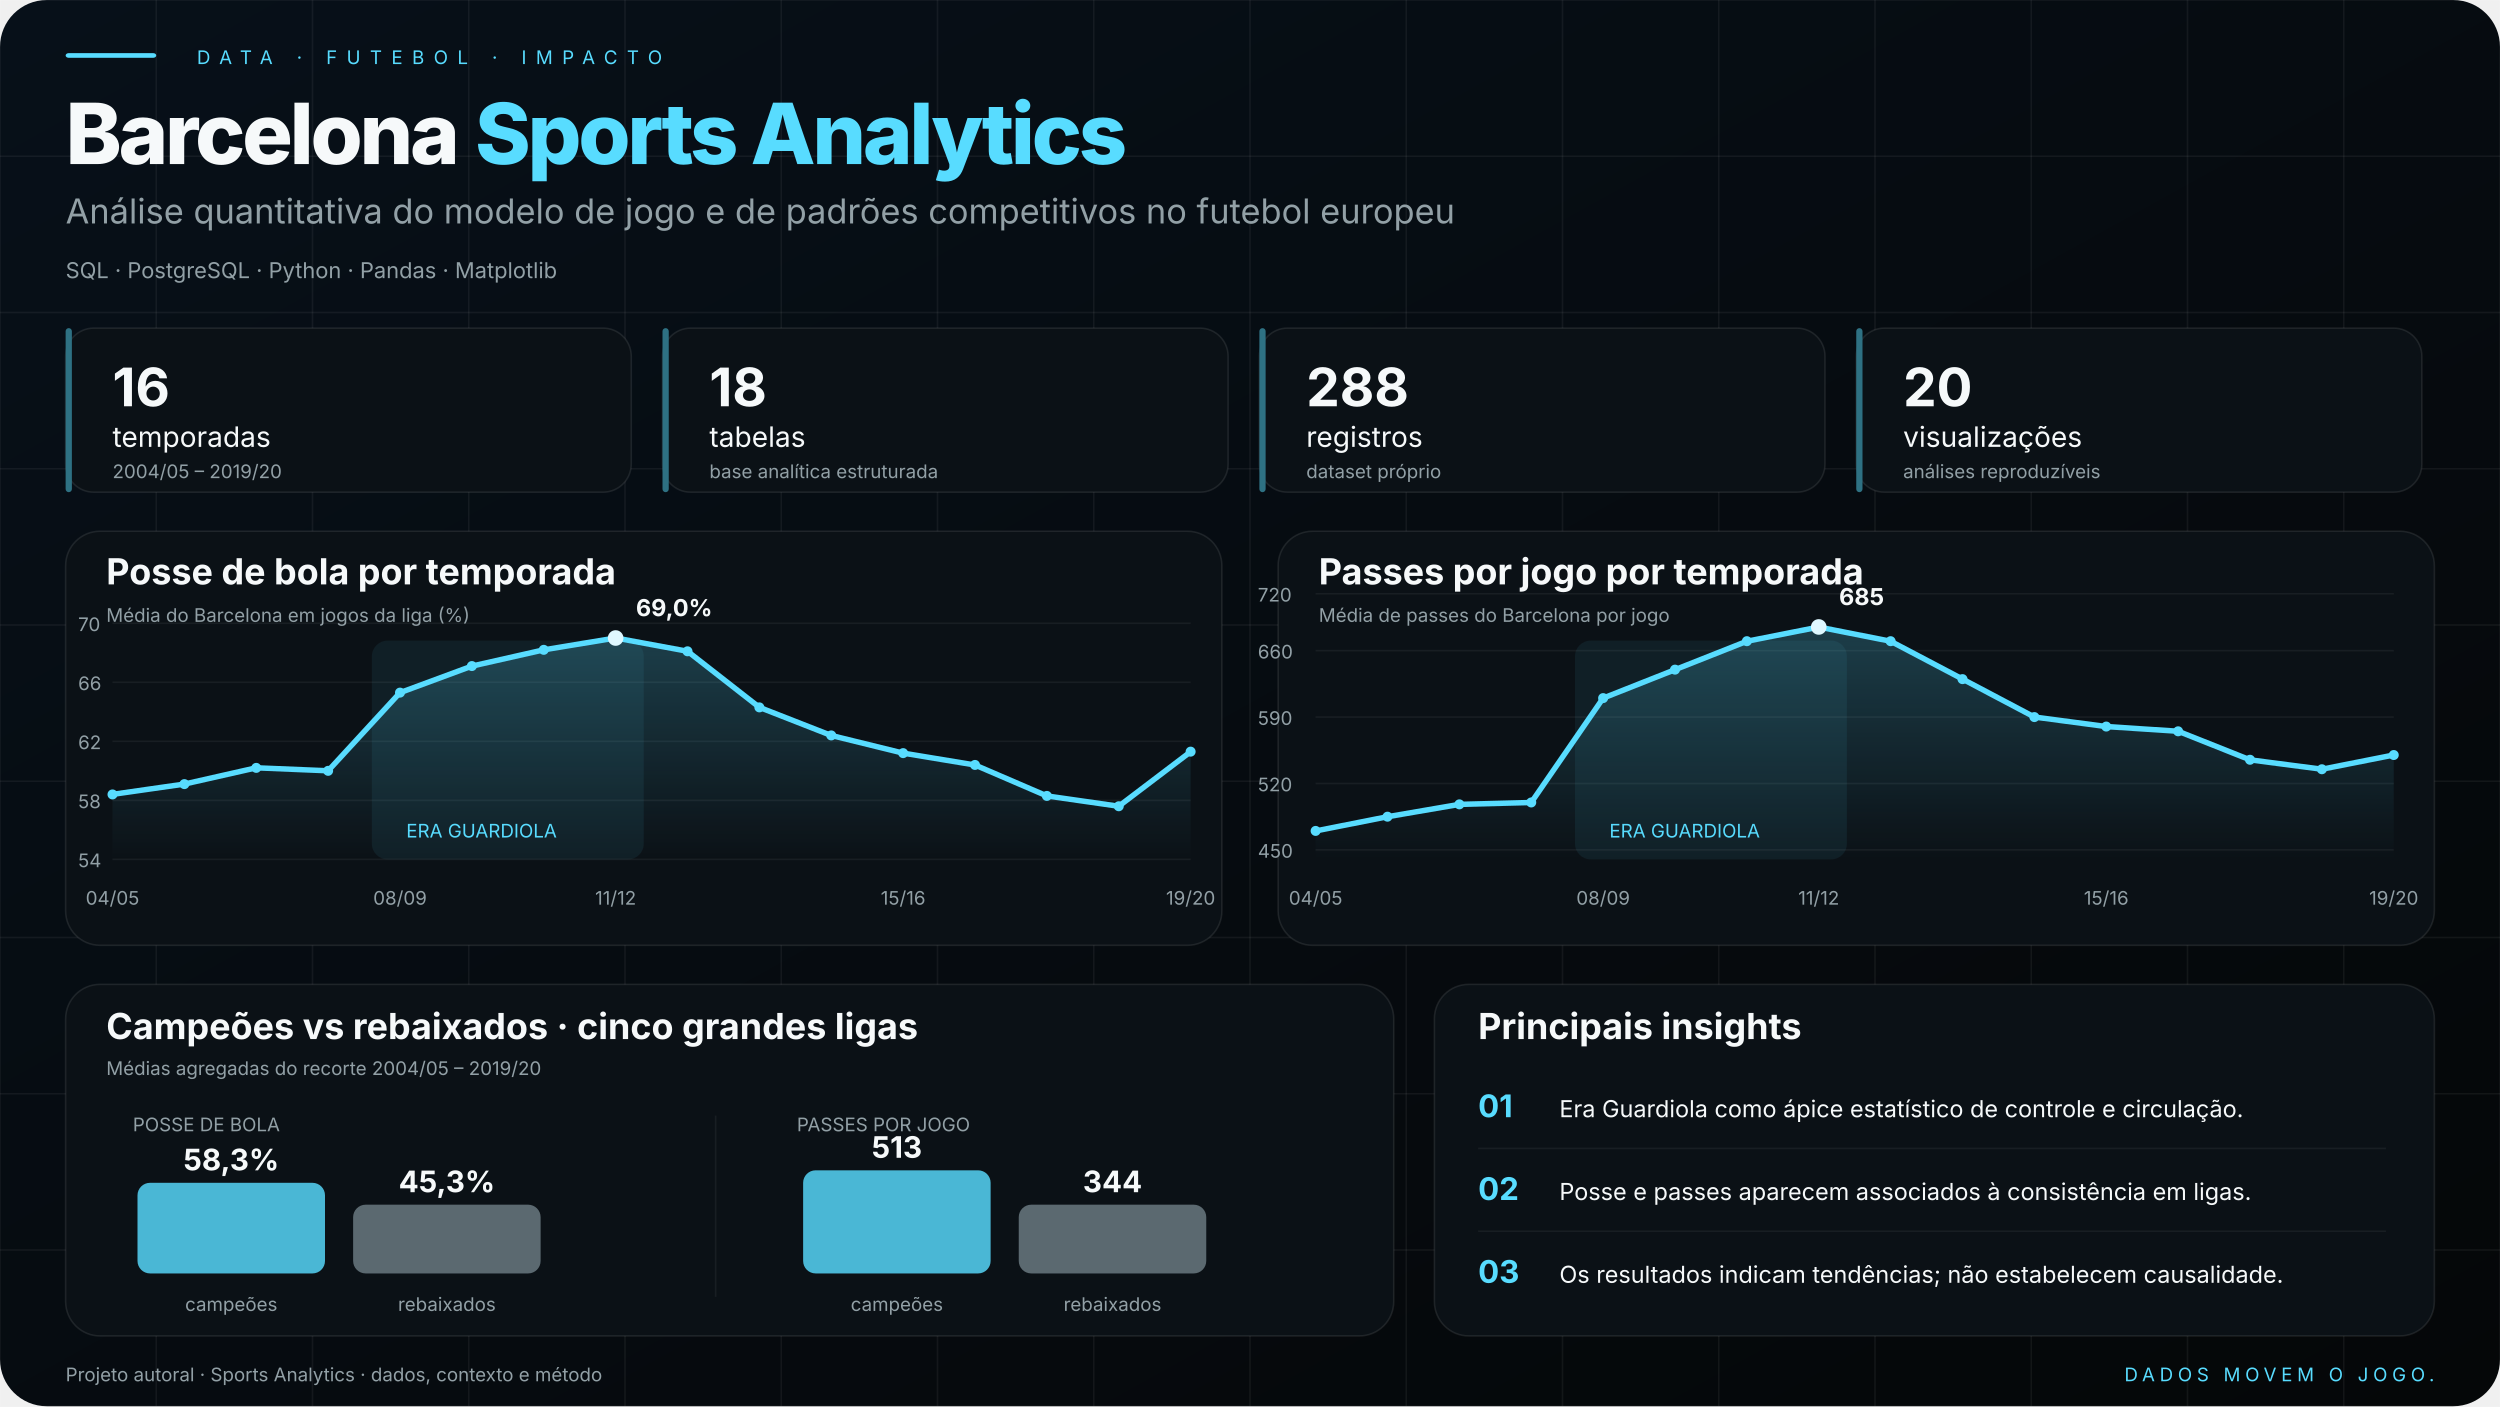
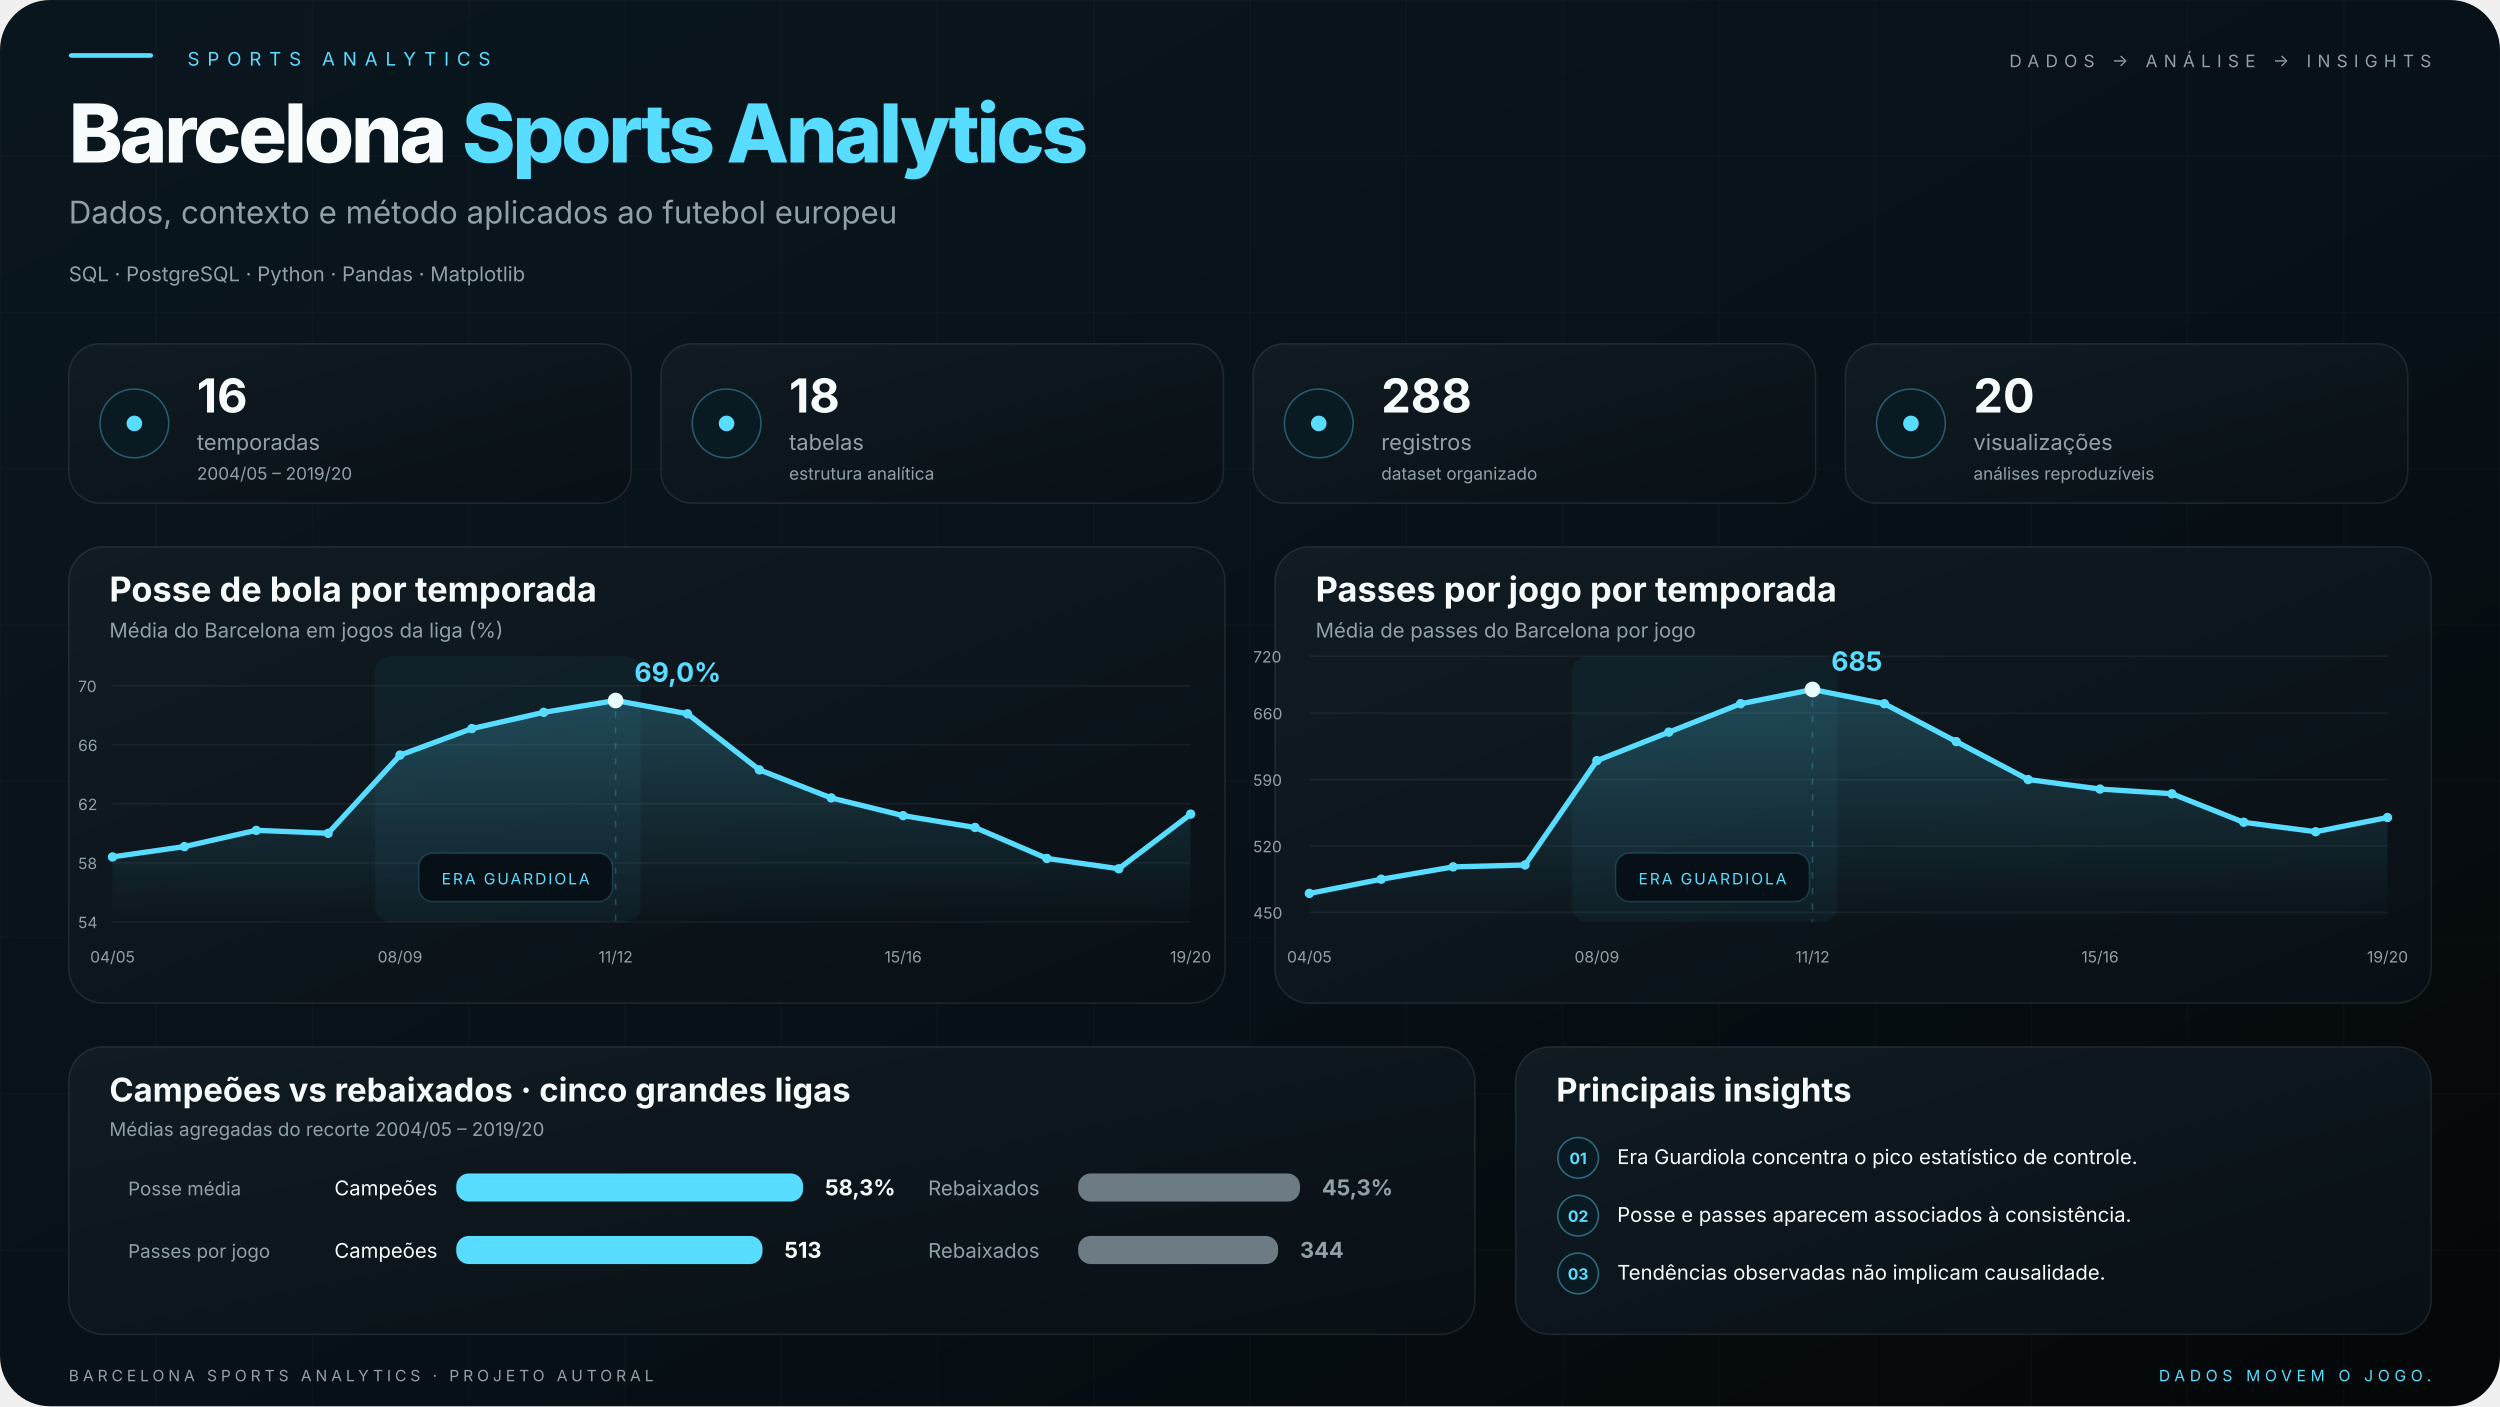
- <svg xmlns="http://www.w3.org/2000/svg" width="1600" height="900" viewBox="0 0 1600 900">
+ <svg xmlns="http://www.w3.org/2000/svg" class="barca-dashboard-svg" viewBox="0 0 1600 900">
  <defs>
    <linearGradient id="bg" x1="0" y1="0" x2="1" y2="1">
-       <stop stop-color="#071019" />
+       <stop stop-color="#0a161e" />
+       <stop offset=".6" stop-color="#071016" />
      <stop offset="1" stop-color="#050708" />
    </linearGradient>
-     <linearGradient id="fade" x1="0" y1="0" x2="0" y2="1">
+     <linearGradient id="card" x1="0" y1="0" x2="1" y2="1">
+       <stop stop-color="#101b22" />
+       <stop offset="1" stop-color="#091015" />
+     </linearGradient>
+     <linearGradient id="area" x1="0" y1="0" x2="0" y2="1">
      <stop stop-color="#58dcff" stop-opacity=".22" />
      <stop offset="1" stop-color="#58dcff" stop-opacity="0" />
    </linearGradient>
-     <style>.t{font-family:Inter,Arial,sans-serif;fill:#f6f9fa}.m{font-family:Inter,Arial,sans-serif;fill:#92a0a6}.c{font-family:Inter,Arial,sans-serif;fill:#58dcff}.card{fill:#0b1116;stroke:#fff;stroke-opacity:.09}.g{stroke:#fff;stroke-opacity:.055}.xs{font-size:12px}.sm{font-size:14px}.h2{font-size:23px;font-weight:650}.h1{font-size:54px;font-weight:760;letter-spacing:-2px}.k{font-size:34px;font-weight:700}</style>
+     <style>.t{font-family:Inter,-apple-system,BlinkMacSystemFont,"Segoe UI",Arial,sans-serif;fill:#f7fbfc}.m{font-family:Inter,-apple-system,BlinkMacSystemFont,"Segoe UI",Arial,sans-serif;fill:#91a0a7}.c{font-family:Inter,-apple-system,BlinkMacSystemFont,"Segoe UI",Arial,sans-serif;fill:#58dcff}.g{stroke:#fff;stroke-opacity:.052}.card{fill:url(#card);stroke:#fff;stroke-opacity:.09}</style>
  </defs>
-   <rect width="1600" height="900" rx="30" fill="url(#bg)" />
-   <line class="g" x1="0" y1="0" x2="0" y2="900" />
-   <line class="g" x1="100" y1="0" x2="100" y2="900" />
-   <line class="g" x1="200" y1="0" x2="200" y2="900" />
-   <line class="g" x1="300" y1="0" x2="300" y2="900" />
-   <line class="g" x1="400" y1="0" x2="400" y2="900" />
-   <line class="g" x1="500" y1="0" x2="500" y2="900" />
-   <line class="g" x1="600" y1="0" x2="600" y2="900" />
-   <line class="g" x1="700" y1="0" x2="700" y2="900" />
-   <line class="g" x1="800" y1="0" x2="800" y2="900" />
-   <line class="g" x1="900" y1="0" x2="900" y2="900" />
-   <line class="g" x1="1000" y1="0" x2="1000" y2="900" />
-   <line class="g" x1="1100" y1="0" x2="1100" y2="900" />
-   <line class="g" x1="1200" y1="0" x2="1200" y2="900" />
-   <line class="g" x1="1300" y1="0" x2="1300" y2="900" />
-   <line class="g" x1="1400" y1="0" x2="1400" y2="900" />
-   <line class="g" x1="1500" y1="0" x2="1500" y2="900" />
-   <line class="g" x1="1600" y1="0" x2="1600" y2="900" />
-   <line class="g" x1="0" y1="0" x2="1600" y2="0" />
-   <line class="g" x1="0" y1="100" x2="1600" y2="100" />
-   <line class="g" x1="0" y1="200" x2="1600" y2="200" />
-   <line class="g" x1="0" y1="300" x2="1600" y2="300" />
-   <line class="g" x1="0" y1="400" x2="1600" y2="400" />
-   <line class="g" x1="0" y1="500" x2="1600" y2="500" />
-   <line class="g" x1="0" y1="600" x2="1600" y2="600" />
-   <line class="g" x1="0" y1="700" x2="1600" y2="700" />
-   <line class="g" x1="0" y1="800" x2="1600" y2="800" />
-   <line class="g" x1="0" y1="900" x2="1600" y2="900" />
-   <rect x="42" y="34" width="58" height="3" rx="2" fill="#58dcff" />
-   <text x="126" y="41" class="c xs" letter-spacing="6">DATA · FUTEBOL · IMPACTO</text>
-   <text x="42" y="105" class="t h1">Barcelona <tspan fill="#58dcff">Sports Analytics</tspan>
+   <rect width="1600" height="900" rx="32" fill="url(#bg)" />
+   <g opacity=".28">
+     <line class="g" x1="0" y1="0" x2="0" y2="900" />
+     <line class="g" x1="100" y1="0" x2="100" y2="900" />
+     <line class="g" x1="200" y1="0" x2="200" y2="900" />
+     <line class="g" x1="300" y1="0" x2="300" y2="900" />
+     <line class="g" x1="400" y1="0" x2="400" y2="900" />
+     <line class="g" x1="500" y1="0" x2="500" y2="900" />
+     <line class="g" x1="600" y1="0" x2="600" y2="900" />
+     <line class="g" x1="700" y1="0" x2="700" y2="900" />
+     <line class="g" x1="800" y1="0" x2="800" y2="900" />
+     <line class="g" x1="900" y1="0" x2="900" y2="900" />
+     <line class="g" x1="1000" y1="0" x2="1000" y2="900" />
+     <line class="g" x1="1100" y1="0" x2="1100" y2="900" />
+     <line class="g" x1="1200" y1="0" x2="1200" y2="900" />
+     <line class="g" x1="1300" y1="0" x2="1300" y2="900" />
+     <line class="g" x1="1400" y1="0" x2="1400" y2="900" />
+     <line class="g" x1="1500" y1="0" x2="1500" y2="900" />
+     <line class="g" x1="1600" y1="0" x2="1600" y2="900" />
+     <line class="g" x1="0" y1="0" x2="1600" y2="0" />
+     <line class="g" x1="0" y1="100" x2="1600" y2="100" />
+     <line class="g" x1="0" y1="200" x2="1600" y2="200" />
+     <line class="g" x1="0" y1="300" x2="1600" y2="300" />
+     <line class="g" x1="0" y1="400" x2="1600" y2="400" />
+     <line class="g" x1="0" y1="500" x2="1600" y2="500" />
+     <line class="g" x1="0" y1="600" x2="1600" y2="600" />
+     <line class="g" x1="0" y1="700" x2="1600" y2="700" />
+     <line class="g" x1="0" y1="800" x2="1600" y2="800" />
+     <line class="g" x1="0" y1="900" x2="1600" y2="900" />
+   </g>
+   <rect x="44" y="34" width="54" height="3" rx="2" fill="#58dcff" />
+   <text x="120" y="42" class="c" font-size="12" letter-spacing="5">SPORTS ANALYTICS</text>
+   <text x="44" y="104" class="t" font-size="52" font-weight="760" letter-spacing="-2">Barcelona <tspan fill="#58dcff">Sports Analytics</tspan>
  </text>
-   <text x="42" y="143" class="m" font-size="22">Análise quantitativa do modelo de jogo e de padrões competitivos no futebol europeu</text>
-   <text x="42" y="178" class="m sm">SQL · PostgreSQL · Python · Pandas · Matplotlib</text>
-   <rect class="card" x="42" y="210" width="362" height="105" rx="18" />
-   <rect x="42" y="210" width="4" height="105" rx="2" fill="#2e7183" />
-   <text x="72" y="260" class="t k">16</text>
-   <text x="72" y="286" class="t" font-size="18">temporadas</text>
-   <text x="72" y="306" class="m xs">2004/05 – 2019/20</text>
-   <rect class="card" x="424" y="210" width="362" height="105" rx="18" />
-   <rect x="424" y="210" width="4" height="105" rx="2" fill="#2e7183" />
-   <text x="454" y="260" class="t k">18</text>
-   <text x="454" y="286" class="t" font-size="18">tabelas</text>
-   <text x="454" y="306" class="m xs">base analítica estruturada</text>
-   <rect class="card" x="806" y="210" width="362" height="105" rx="18" />
-   <rect x="806" y="210" width="4" height="105" rx="2" fill="#2e7183" />
-   <text x="836" y="260" class="t k">288</text>
-   <text x="836" y="286" class="t" font-size="18">registros</text>
-   <text x="836" y="306" class="m xs">dataset próprio</text>
-   <rect class="card" x="1188" y="210" width="362" height="105" rx="18" />
-   <rect x="1188" y="210" width="4" height="105" rx="2" fill="#2e7183" />
-   <text x="1218" y="260" class="t k">20</text>
-   <text x="1218" y="286" class="t" font-size="18">visualizações</text>
-   <text x="1218" y="306" class="m xs">análises reproduzíveis</text>
-   <rect class="card" x="42" y="340" width="740" height="265" rx="22" />
-   <text x="68" y="374" class="t h2">Posse de bola por temporada</text>
-   <text x="68" y="398" class="m xs">Média do Barcelona em jogos da liga (%)</text>
-   <line class="g" x1="72" y1="550" x2="762" y2="550" />
-   <text x="50" y="555" class="m xs">54</text>
-   <line class="g" x1="72" y1="512.222" x2="762" y2="512.222" />
-   <text x="50" y="517.222" class="m xs">58</text>
-   <line class="g" x1="72" y1="474.444" x2="762" y2="474.444" />
-   <text x="50" y="479.444" class="m xs">62</text>
-   <line class="g" x1="72" y1="436.667" x2="762" y2="436.667" />
-   <text x="50" y="441.667" class="m xs">66</text>
-   <line class="g" x1="72" y1="398.889" x2="762" y2="398.889" />
-   <text x="50" y="403.889" class="m xs">70</text>
-   <rect x="238" y="410" width="174" height="140" rx="10" fill="#58dcff" opacity=".07" />
-   <text x="260" y="536" class="c xs">ERA GUARDIOLA</text>
-   <path d="M72.0 508.4 L118.0 501.8 L164.0 491.4 L210.0 493.3 L256.0 443.3 L302.0 426.3 L348.0 415.9 L394.0 408.3 L440.0 416.8 L486.0 452.7 L532.0 470.7 L578.0 482.0 L624.0 489.6 L670.0 509.4 L716.0 516.0 L762.0 481.1 L 762 550 L 72 550 Z" fill="url(#fade)" />
-   <path d="M72.0 508.4 L118.0 501.8 L164.0 491.4 L210.0 493.3 L256.0 443.3 L302.0 426.3 L348.0 415.9 L394.0 408.3 L440.0 416.8 L486.0 452.7 L532.0 470.7 L578.0 482.0 L624.0 489.6 L670.0 509.4 L716.0 516.0 L762.0 481.1" fill="none" stroke="#58dcff" stroke-width="3.5" stroke-linecap="round" stroke-linejoin="round" />
-   <circle cx="72" cy="508.444" r="3.2" fill="#58dcff" />
-   <circle cx="118" cy="501.833" r="3.2" fill="#58dcff" />
-   <circle cx="164" cy="491.444" r="3.2" fill="#58dcff" />
-   <circle cx="210" cy="493.333" r="3.2" fill="#58dcff" />
-   <circle cx="256" cy="443.278" r="3.2" fill="#58dcff" />
-   <circle cx="302" cy="426.278" r="3.2" fill="#58dcff" />
-   <circle cx="348" cy="415.889" r="3.2" fill="#58dcff" />
-   <circle cx="394" cy="408.333" r="5" fill="#dff8ff" />
-   <circle cx="440" cy="416.833" r="3.2" fill="#58dcff" />
-   <circle cx="486" cy="452.722" r="3.2" fill="#58dcff" />
-   <circle cx="532" cy="470.667" r="3.2" fill="#58dcff" />
-   <circle cx="578" cy="482" r="3.2" fill="#58dcff" />
-   <circle cx="624" cy="489.556" r="3.2" fill="#58dcff" />
-   <circle cx="670" cy="509.389" r="3.2" fill="#58dcff" />
-   <circle cx="716" cy="516" r="3.2" fill="#58dcff" />
-   <circle cx="762" cy="481.056" r="3.2" fill="#58dcff" />
-   <text x="407" y="394.333" class="t" font-size="15" font-weight="700">69,0%</text>
-   <text x="72" y="579" text-anchor="middle" class="m xs">04/05</text>
-   <text x="256" y="579" text-anchor="middle" class="m xs">08/09</text>
-   <text x="394" y="579" text-anchor="middle" class="m xs">11/12</text>
-   <text x="578" y="579" text-anchor="middle" class="m xs">15/16</text>
-   <text x="762" y="579" text-anchor="middle" class="m xs">19/20</text>
-   <rect class="card" x="818" y="340" width="740" height="265" rx="22" />
-   <text x="844" y="374" class="t h2">Passes por jogo por temporada</text>
-   <text x="844" y="398" class="m xs">Média de passes do Barcelona por jogo</text>
-   <line class="g" x1="842" y1="543.929" x2="1532" y2="543.929" />
-   <text x="805" y="548.929" class="m xs">450</text>
-   <line class="g" x1="842" y1="501.429" x2="1532" y2="501.429" />
-   <text x="805" y="506.429" class="m xs">520</text>
-   <line class="g" x1="842" y1="458.929" x2="1532" y2="458.929" />
-   <text x="805" y="463.929" class="m xs">590</text>
-   <line class="g" x1="842" y1="416.429" x2="1532" y2="416.429" />
-   <text x="805" y="421.429" class="m xs">660</text>
-   <line class="g" x1="842" y1="380" x2="1532" y2="380" />
-   <text x="805" y="385" class="m xs">720</text>
-   <rect x="1008" y="410" width="174" height="140" rx="10" fill="#58dcff" opacity=".07" />
-   <text x="1030" y="536" class="c xs">ERA GUARDIOLA</text>
-   <path d="M842.0 531.8 L888.0 522.7 L934.0 514.8 L980.0 513.6 L1026.0 446.8 L1072.0 428.6 L1118.0 410.4 L1164.0 401.3 L1210.0 410.4 L1256.0 434.6 L1302.0 458.9 L1348.0 465.0 L1394.0 468.0 L1440.0 486.3 L1486.0 492.3 L1532.0 483.2 L 1532 550 L 842 550 Z" fill="url(#fade)" />
-   <path d="M842.0 531.8 L888.0 522.7 L934.0 514.8 L980.0 513.6 L1026.0 446.8 L1072.0 428.6 L1118.0 410.4 L1164.0 401.3 L1210.0 410.4 L1256.0 434.6 L1302.0 458.9 L1348.0 465.0 L1394.0 468.0 L1440.0 486.3 L1486.0 492.3 L1532.0 483.2" fill="none" stroke="#58dcff" stroke-width="3.5" stroke-linecap="round" stroke-linejoin="round" />
-   <circle cx="842" cy="531.786" r="3.2" fill="#58dcff" />
-   <circle cx="888" cy="522.679" r="3.2" fill="#58dcff" />
-   <circle cx="934" cy="514.786" r="3.2" fill="#58dcff" />
-   <circle cx="980" cy="513.571" r="3.2" fill="#58dcff" />
-   <circle cx="1026" cy="446.786" r="3.2" fill="#58dcff" />
-   <circle cx="1072" cy="428.571" r="3.2" fill="#58dcff" />
-   <circle cx="1118" cy="410.357" r="3.2" fill="#58dcff" />
-   <circle cx="1164" cy="401.25" r="5" fill="#dff8ff" />
-   <circle cx="1210" cy="410.357" r="3.2" fill="#58dcff" />
-   <circle cx="1256" cy="434.643" r="3.2" fill="#58dcff" />
-   <circle cx="1302" cy="458.929" r="3.2" fill="#58dcff" />
-   <circle cx="1348" cy="465" r="3.2" fill="#58dcff" />
-   <circle cx="1394" cy="468.036" r="3.2" fill="#58dcff" />
-   <circle cx="1440" cy="486.25" r="3.2" fill="#58dcff" />
-   <circle cx="1486" cy="492.321" r="3.2" fill="#58dcff" />
-   <circle cx="1532" cy="483.214" r="3.2" fill="#58dcff" />
-   <text x="1177" y="387.25" class="t" font-size="15" font-weight="700">685</text>
-   <text x="842" y="579" text-anchor="middle" class="m xs">04/05</text>
-   <text x="1026" y="579" text-anchor="middle" class="m xs">08/09</text>
-   <text x="1164" y="579" text-anchor="middle" class="m xs">11/12</text>
-   <text x="1348" y="579" text-anchor="middle" class="m xs">15/16</text>
-   <text x="1532" y="579" text-anchor="middle" class="m xs">19/20</text>
-   <rect class="card" x="42" y="630" width="850" height="225" rx="22" />
-   <text x="68" y="665" class="t h2">Campeões vs rebaixados · cinco grandes ligas</text>
-   <text x="68" y="688" class="m xs">Médias agregadas do recorte 2004/05 – 2019/20</text>
-   <line class="g" x1="458" y1="714" x2="458" y2="830" />
-   <text x="85" y="724" class="m xs">POSSE DE BOLA</text>
-   <text x="510" y="724" class="m xs">PASSES POR JOGO</text>
-   <rect x="88" y="757" width="120" height="58" rx="8" fill="#58dcff" opacity=".82" />
-   <rect x="226" y="771" width="120" height="44" rx="8" fill="#7a8b93" opacity=".72" />
-   <text x="148" y="749" text-anchor="middle" class="t" font-size="19" font-weight="700">58,3%</text>
-   <text x="286" y="763" text-anchor="middle" class="t" font-size="19" font-weight="700">45,3%</text>
-   <text x="148" y="839" text-anchor="middle" class="m xs">campeões</text>
-   <text x="286" y="839" text-anchor="middle" class="m xs">rebaixados</text>
-   <rect x="514" y="749" width="120" height="66" rx="8" fill="#58dcff" opacity=".82" />
-   <rect x="652" y="771" width="120" height="44" rx="8" fill="#7a8b93" opacity=".72" />
-   <text x="574" y="741" text-anchor="middle" class="t" font-size="19" font-weight="700">513</text>
-   <text x="712" y="763" text-anchor="middle" class="t" font-size="19" font-weight="700">344</text>
-   <text x="574" y="839" text-anchor="middle" class="m xs">campeões</text>
-   <text x="712" y="839" text-anchor="middle" class="m xs">rebaixados</text>
-   <rect class="card" x="918" y="630" width="640" height="225" rx="22" />
-   <text x="946" y="665" class="t h2">Principais insights</text>
-   <text x="946" y="715" class="c" font-size="20" font-weight="700">01</text>
-   <text x="998" y="715" class="t" font-size="15">Era Guardiola como ápice estatístico de controle e circulação.</text>
-   <line class="g" x1="946" y1="735" x2="1527" y2="735" />
-   <text x="946" y="768" class="c" font-size="20" font-weight="700">02</text>
-   <text x="998" y="768" class="t" font-size="15">Posse e passes aparecem associados à consistência em ligas.</text>
-   <line class="g" x1="946" y1="788" x2="1527" y2="788" />
-   <text x="946" y="821" class="c" font-size="20" font-weight="700">03</text>
-   <text x="998" y="821" class="t" font-size="15">Os resultados indicam tendências; não estabelecem causalidade.</text>
-   <text x="42" y="884" class="m xs">Projeto autoral · Sports Analytics · dados, contexto e método</text>
-   <text x="1558" y="884" text-anchor="end" class="c xs" letter-spacing="3">DADOS MOVEM O JOGO.</text>
+   <text x="44" y="143" class="m" font-size="20">Dados, contexto e método aplicados ao futebol europeu</text>
+   <text x="44" y="180" class="m" font-size="13">SQL  ·  PostgreSQL  ·  Python  ·  Pandas  ·  Matplotlib</text>
+   <text x="1556" y="43" text-anchor="end" class="m" font-size="11" letter-spacing="4">DADOS → ANÁLISE → INSIGHTS</text>
+   <g class="dash-kpi">
+     <rect class="card" x="44" y="220" width="360" height="102" rx="20" />
+     <circle cx="86" cy="271" r="22" fill="#0a1a22" stroke="#58dcff" stroke-opacity=".34" />
+     <circle cx="86" cy="271" r="5" fill="#58dcff" />
+     <text x="126" y="264" class="t" font-size="30" font-weight="740">16</text>
+     <text x="126" y="288" class="m" font-size="14">temporadas</text>
+     <text x="126" y="307" class="m" font-size="11">2004/05 – 2019/20</text>
+   </g>
+   <g class="dash-kpi">
+     <rect class="card" x="423" y="220" width="360" height="102" rx="20" />
+     <circle cx="465" cy="271" r="22" fill="#0a1a22" stroke="#58dcff" stroke-opacity=".34" />
+     <circle cx="465" cy="271" r="5" fill="#58dcff" />
+     <text x="505" y="264" class="t" font-size="30" font-weight="740">18</text>
+     <text x="505" y="288" class="m" font-size="14">tabelas</text>
+     <text x="505" y="307" class="m" font-size="11">estrutura analítica</text>
+   </g>
+   <g class="dash-kpi">
+     <rect class="card" x="802" y="220" width="360" height="102" rx="20" />
+     <circle cx="844" cy="271" r="22" fill="#0a1a22" stroke="#58dcff" stroke-opacity=".34" />
+     <circle cx="844" cy="271" r="5" fill="#58dcff" />
+     <text x="884" y="264" class="t" font-size="30" font-weight="740">288</text>
+     <text x="884" y="288" class="m" font-size="14">registros</text>
+     <text x="884" y="307" class="m" font-size="11">dataset organizado</text>
+   </g>
+   <g class="dash-kpi">
+     <rect class="card" x="1181" y="220" width="360" height="102" rx="20" />
+     <circle cx="1223" cy="271" r="22" fill="#0a1a22" stroke="#58dcff" stroke-opacity=".34" />
+     <circle cx="1223" cy="271" r="5" fill="#58dcff" />
+     <text x="1263" y="264" class="t" font-size="30" font-weight="740">20</text>
+     <text x="1263" y="288" class="m" font-size="14">visualizações</text>
+     <text x="1263" y="307" class="m" font-size="11">análises reproduzíveis</text>
+   </g>
+   <g class="dash-panel">
+     <rect class="card" x="44" y="350" width="740" height="292" rx="22" />
+     <text x="70" y="385" class="t" font-size="22" font-weight="650">Posse de bola por temporada</text>
+     <text x="70" y="408" class="m" font-size="13">Média do Barcelona em jogos da liga (%)</text>
+     <line class="g" x1="72" y1="590" x2="762" y2="590" />
+     <text x="50" y="594" class="m" font-size="10">54</text>
+     <line class="g" x1="72" y1="552.222" x2="762" y2="552.222" />
+     <text x="50" y="556.222" class="m" font-size="10">58</text>
+     <line class="g" x1="72" y1="514.444" x2="762" y2="514.444" />
+     <text x="50" y="518.444" class="m" font-size="10">62</text>
+     <line class="g" x1="72" y1="476.667" x2="762" y2="476.667" />
+     <text x="50" y="480.667" class="m" font-size="10">66</text>
+     <line class="g" x1="72" y1="438.889" x2="762" y2="438.889" />
+     <text x="50" y="442.889" class="m" font-size="10">70</text>
+     <rect x="240" y="420" width="170" height="170" rx="10" fill="#58dcff" opacity=".05" />
+     <path d="M72.0 548.4 L118.0 541.8 L164.0 531.4 L210.0 533.3 L256.0 483.3 L302.0 466.3 L348.0 455.9 L394.0 448.3 L440.0 456.8 L486.0 492.7 L532.0 510.7 L578.0 522.0 L624.0 529.6 L670.0 549.4 L716.0 556.0 L762.0 521.1 L 762 590 L 72 590 Z" fill="url(#area)" />
+     <path class="dash-line dash-line-1" d="M72.0 548.4 L118.0 541.8 L164.0 531.4 L210.0 533.3 L256.0 483.3 L302.0 466.3 L348.0 455.9 L394.0 448.3 L440.0 456.8 L486.0 492.7 L532.0 510.7 L578.0 522.0 L624.0 529.6 L670.0 549.4 L716.0 556.0 L762.0 521.1" fill="none" stroke="#58dcff" stroke-width="3.4" stroke-linecap="round" stroke-linejoin="round" />
+     <circle class="dash-dot" cx="72" cy="548.444" r="3" fill="#58dcff" />
+     <circle class="dash-dot" cx="118" cy="541.833" r="3" fill="#58dcff" />
+     <circle class="dash-dot" cx="164" cy="531.444" r="3" fill="#58dcff" />
+     <circle class="dash-dot" cx="210" cy="533.333" r="3" fill="#58dcff" />
+     <circle class="dash-dot" cx="256" cy="483.278" r="3" fill="#58dcff" />
+     <circle class="dash-dot" cx="302" cy="466.278" r="3" fill="#58dcff" />
+     <circle class="dash-dot" cx="348" cy="455.889" r="3" fill="#58dcff" />
+     <circle class="dash-dot" cx="394" cy="448.333" r="5" fill="#e8fbff" />
+     <circle class="dash-dot" cx="440" cy="456.833" r="3" fill="#58dcff" />
+     <circle class="dash-dot" cx="486" cy="492.722" r="3" fill="#58dcff" />
+     <circle class="dash-dot" cx="532" cy="510.667" r="3" fill="#58dcff" />
+     <circle class="dash-dot" cx="578" cy="522" r="3" fill="#58dcff" />
+     <circle class="dash-dot" cx="624" cy="529.556" r="3" fill="#58dcff" />
+     <circle class="dash-dot" cx="670" cy="549.389" r="3" fill="#58dcff" />
+     <circle class="dash-dot" cx="716" cy="556" r="3" fill="#58dcff" />
+     <circle class="dash-dot" cx="762" cy="521.056" r="3" fill="#58dcff" />
+     <line x1="394" y1="455.333" x2="394" y2="590" stroke="#58dcff" stroke-opacity=".25" stroke-dasharray="4 6" />
+     <text x="406" y="436.333" class="c" font-size="17" font-weight="740">69,0%</text>
+     <rect x="268" y="546" width="124" height="31" rx="9" fill="#071016" stroke="#58dcff" stroke-opacity=".18" />
+     <text x="330" y="566" text-anchor="middle" class="c" font-size="10" letter-spacing="1.2">ERA GUARDIOLA</text>
+     <text x="72" y="616" text-anchor="middle" class="m" font-size="10">04/05</text>
+     <text x="256" y="616" text-anchor="middle" class="m" font-size="10">08/09</text>
+     <text x="394" y="616" text-anchor="middle" class="m" font-size="10">11/12</text>
+     <text x="578" y="616" text-anchor="middle" class="m" font-size="10">15/16</text>
+     <text x="762" y="616" text-anchor="middle" class="m" font-size="10">19/20</text>
+   </g>
+   <g class="dash-panel">
+     <rect class="card" x="816" y="350" width="740" height="292" rx="22" />
+     <text x="842" y="385" class="t" font-size="22" font-weight="650">Passes por jogo por temporada</text>
+     <text x="842" y="408" class="m" font-size="13">Média de passes do Barcelona por jogo</text>
+     <line class="g" x1="838" y1="583.929" x2="1528" y2="583.929" />
+     <text x="802" y="587.929" class="m" font-size="10">450</text>
+     <line class="g" x1="838" y1="541.429" x2="1528" y2="541.429" />
+     <text x="802" y="545.429" class="m" font-size="10">520</text>
+     <line class="g" x1="838" y1="498.929" x2="1528" y2="498.929" />
+     <text x="802" y="502.929" class="m" font-size="10">590</text>
+     <line class="g" x1="838" y1="456.429" x2="1528" y2="456.429" />
+     <text x="802" y="460.429" class="m" font-size="10">660</text>
+     <line class="g" x1="838" y1="420" x2="1528" y2="420" />
+     <text x="802" y="424" class="m" font-size="10">720</text>
+     <rect x="1006" y="420" width="170" height="170" rx="10" fill="#58dcff" opacity=".05" />
+     <path d="M838.0 571.8 L884.0 562.7 L930.0 554.8 L976.0 553.6 L1022.0 486.8 L1068.0 468.6 L1114.0 450.4 L1160.0 441.3 L1206.0 450.4 L1252.0 474.6 L1298.0 498.9 L1344.0 505.0 L1390.0 508.0 L1436.0 526.3 L1482.0 532.3 L1528.0 523.2 L 1528 590 L 838 590 Z" fill="url(#area)" />
+     <path class="dash-line dash-line-2" d="M838.0 571.8 L884.0 562.7 L930.0 554.8 L976.0 553.6 L1022.0 486.8 L1068.0 468.6 L1114.0 450.4 L1160.0 441.3 L1206.0 450.4 L1252.0 474.6 L1298.0 498.9 L1344.0 505.0 L1390.0 508.0 L1436.0 526.3 L1482.0 532.3 L1528.0 523.2" fill="none" stroke="#58dcff" stroke-width="3.4" stroke-linecap="round" stroke-linejoin="round" />
+     <circle class="dash-dot" cx="838" cy="571.786" r="3" fill="#58dcff" />
+     <circle class="dash-dot" cx="884" cy="562.679" r="3" fill="#58dcff" />
+     <circle class="dash-dot" cx="930" cy="554.786" r="3" fill="#58dcff" />
+     <circle class="dash-dot" cx="976" cy="553.571" r="3" fill="#58dcff" />
+     <circle class="dash-dot" cx="1022" cy="486.786" r="3" fill="#58dcff" />
+     <circle class="dash-dot" cx="1068" cy="468.571" r="3" fill="#58dcff" />
+     <circle class="dash-dot" cx="1114" cy="450.357" r="3" fill="#58dcff" />
+     <circle class="dash-dot" cx="1160" cy="441.25" r="5" fill="#e8fbff" />
+     <circle class="dash-dot" cx="1206" cy="450.357" r="3" fill="#58dcff" />
+     <circle class="dash-dot" cx="1252" cy="474.643" r="3" fill="#58dcff" />
+     <circle class="dash-dot" cx="1298" cy="498.929" r="3" fill="#58dcff" />
+     <circle class="dash-dot" cx="1344" cy="505" r="3" fill="#58dcff" />
+     <circle class="dash-dot" cx="1390" cy="508.036" r="3" fill="#58dcff" />
+     <circle class="dash-dot" cx="1436" cy="526.25" r="3" fill="#58dcff" />
+     <circle class="dash-dot" cx="1482" cy="532.321" r="3" fill="#58dcff" />
+     <circle class="dash-dot" cx="1528" cy="523.214" r="3" fill="#58dcff" />
+     <line x1="1160" y1="448.25" x2="1160" y2="590" stroke="#58dcff" stroke-opacity=".25" stroke-dasharray="4 6" />
+     <text x="1172" y="429.25" class="c" font-size="17" font-weight="740">685</text>
+     <rect x="1034" y="546" width="124" height="31" rx="9" fill="#071016" stroke="#58dcff" stroke-opacity=".18" />
+     <text x="1096" y="566" text-anchor="middle" class="c" font-size="10" letter-spacing="1.2">ERA GUARDIOLA</text>
+     <text x="838" y="616" text-anchor="middle" class="m" font-size="10">04/05</text>
+     <text x="1022" y="616" text-anchor="middle" class="m" font-size="10">08/09</text>
+     <text x="1160" y="616" text-anchor="middle" class="m" font-size="10">11/12</text>
+     <text x="1344" y="616" text-anchor="middle" class="m" font-size="10">15/16</text>
+     <text x="1528" y="616" text-anchor="middle" class="m" font-size="10">19/20</text>
+   </g>
+   <g class="dash-panel">
+     <rect class="card" x="44" y="670" width="900" height="184" rx="22" />
+     <text x="70" y="705" class="t" font-size="21" font-weight="650">Campeões vs rebaixados · cinco grandes ligas</text>
+     <text x="70" y="727" class="m" font-size="12">Médias agregadas do recorte 2004/05 – 2019/20</text>
+     <text x="82" y="765" class="m" font-size="12">Posse média</text>
+     <text x="82" y="805" class="m" font-size="12">Passes por jogo</text>
+     <text x="214" y="765" class="t" font-size="13">Campeões</text>
+     <rect class="dash-bar" x="292" y="751" width="222" height="18" rx="8" fill="#58dcff" />
+     <text x="528" y="765" class="t" font-size="14" font-weight="700">58,3%</text>
+     <text x="214" y="805" class="t" font-size="13">Campeões</text>
+     <rect class="dash-bar" x="292" y="791" width="196" height="18" rx="8" fill="#58dcff" />
+     <text x="502" y="805" class="t" font-size="14" font-weight="700">513</text>
+     <text x="594" y="765" class="m" font-size="13">Rebaixados</text>
+     <rect class="dash-bar-muted" x="690" y="751" width="142" height="18" rx="8" fill="#6d7c84" />
+     <text x="846" y="765" class="m" font-size="14" font-weight="700">45,3%</text>
+     <text x="594" y="805" class="m" font-size="13">Rebaixados</text>
+     <rect class="dash-bar-muted" x="690" y="791" width="128" height="18" rx="8" fill="#6d7c84" />
+     <text x="832" y="805" class="m" font-size="14" font-weight="700">344</text>
+   </g>
+   <g class="dash-panel">
+     <rect class="card" x="970" y="670" width="586" height="184" rx="22" />
+     <text x="996" y="705" class="t" font-size="21" font-weight="650">Principais insights</text>
+     <circle cx="1010" cy="741" r="13" fill="#0a1a22" stroke="#58dcff" stroke-opacity=".42" />
+     <text x="1010" y="745" text-anchor="middle" class="c" font-size="10" font-weight="700">01</text>
+     <text x="1035" y="745" class="t" font-size="13">Era Guardiola concentra o pico estatístico de controle.</text>
+     <circle cx="1010" cy="778" r="13" fill="#0a1a22" stroke="#58dcff" stroke-opacity=".42" />
+     <text x="1010" y="782" text-anchor="middle" class="c" font-size="10" font-weight="700">02</text>
+     <text x="1035" y="782" class="t" font-size="13">Posse e passes aparecem associados à consistência.</text>
+     <circle cx="1010" cy="815" r="13" fill="#0a1a22" stroke="#58dcff" stroke-opacity=".42" />
+     <text x="1010" y="819" text-anchor="middle" class="c" font-size="10" font-weight="700">03</text>
+     <text x="1035" y="819" class="t" font-size="13">Tendências observadas não implicam causalidade.</text>
+   </g>
+   <text x="44" y="884" class="m" font-size="10" letter-spacing="2.5">BARCELONA SPORTS ANALYTICS · PROJETO AUTORAL</text>
+   <text x="1556" y="884" text-anchor="end" class="c" font-size="10" letter-spacing="3">DADOS MOVEM O JOGO.</text>
</svg>
